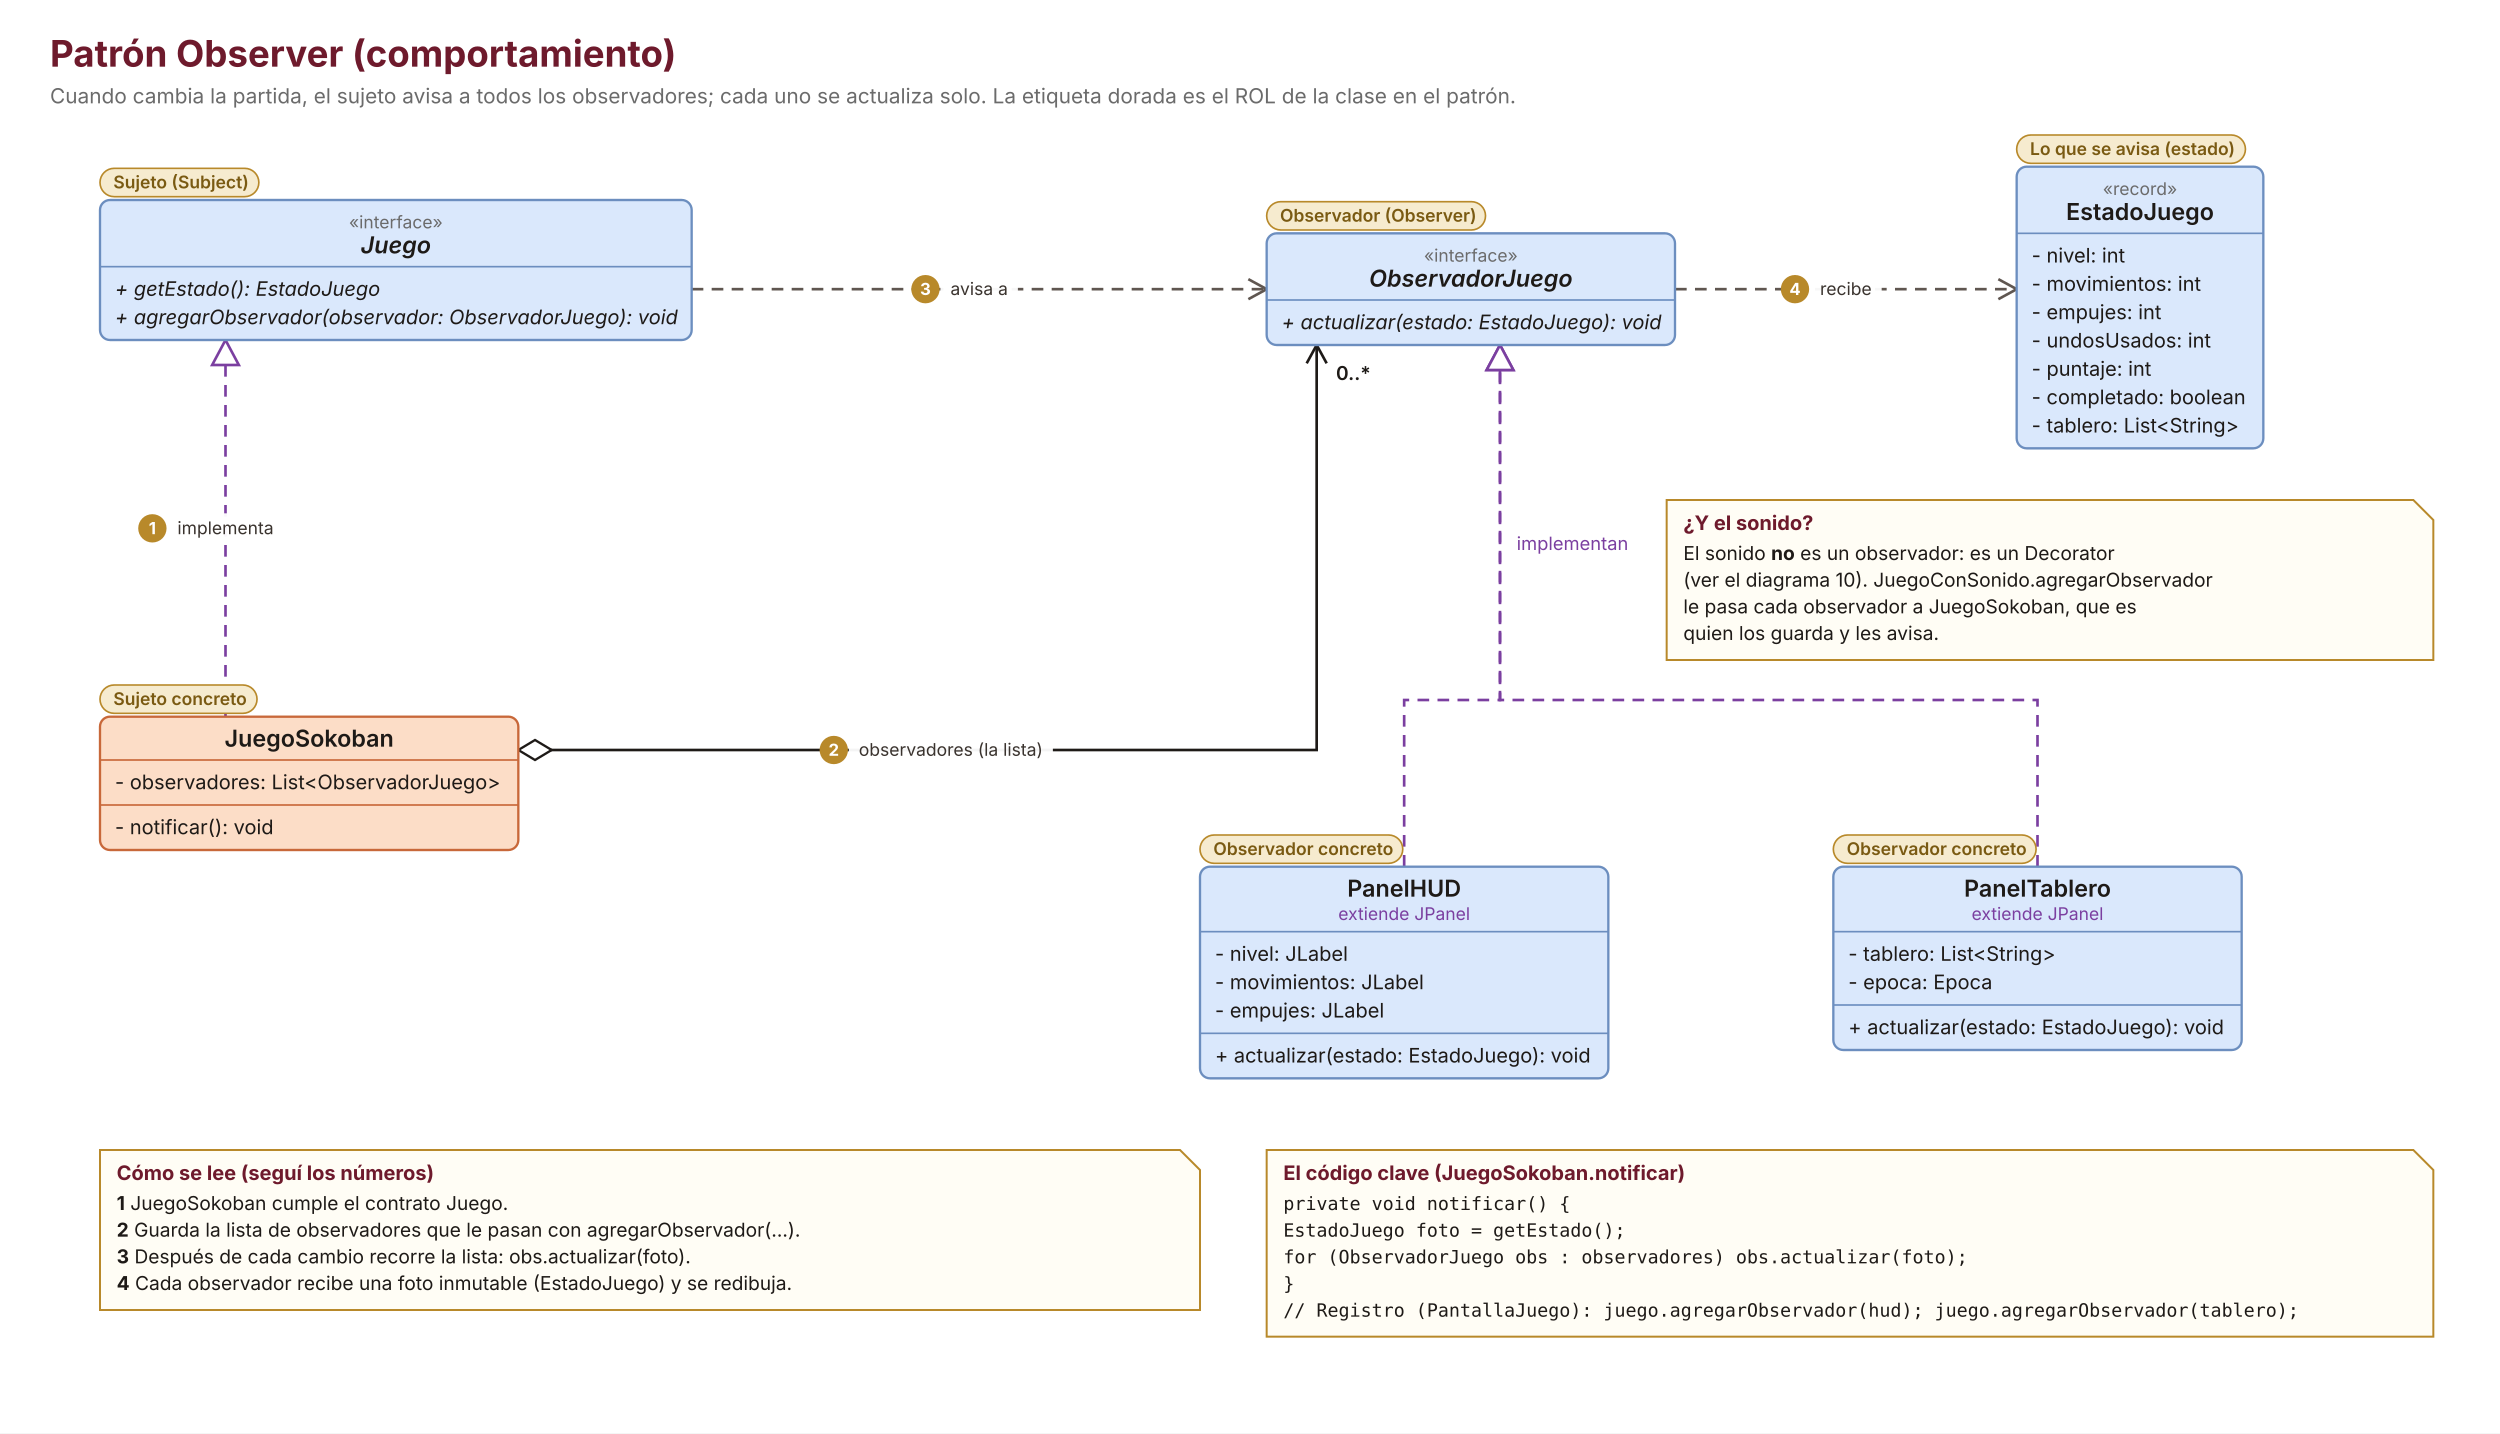
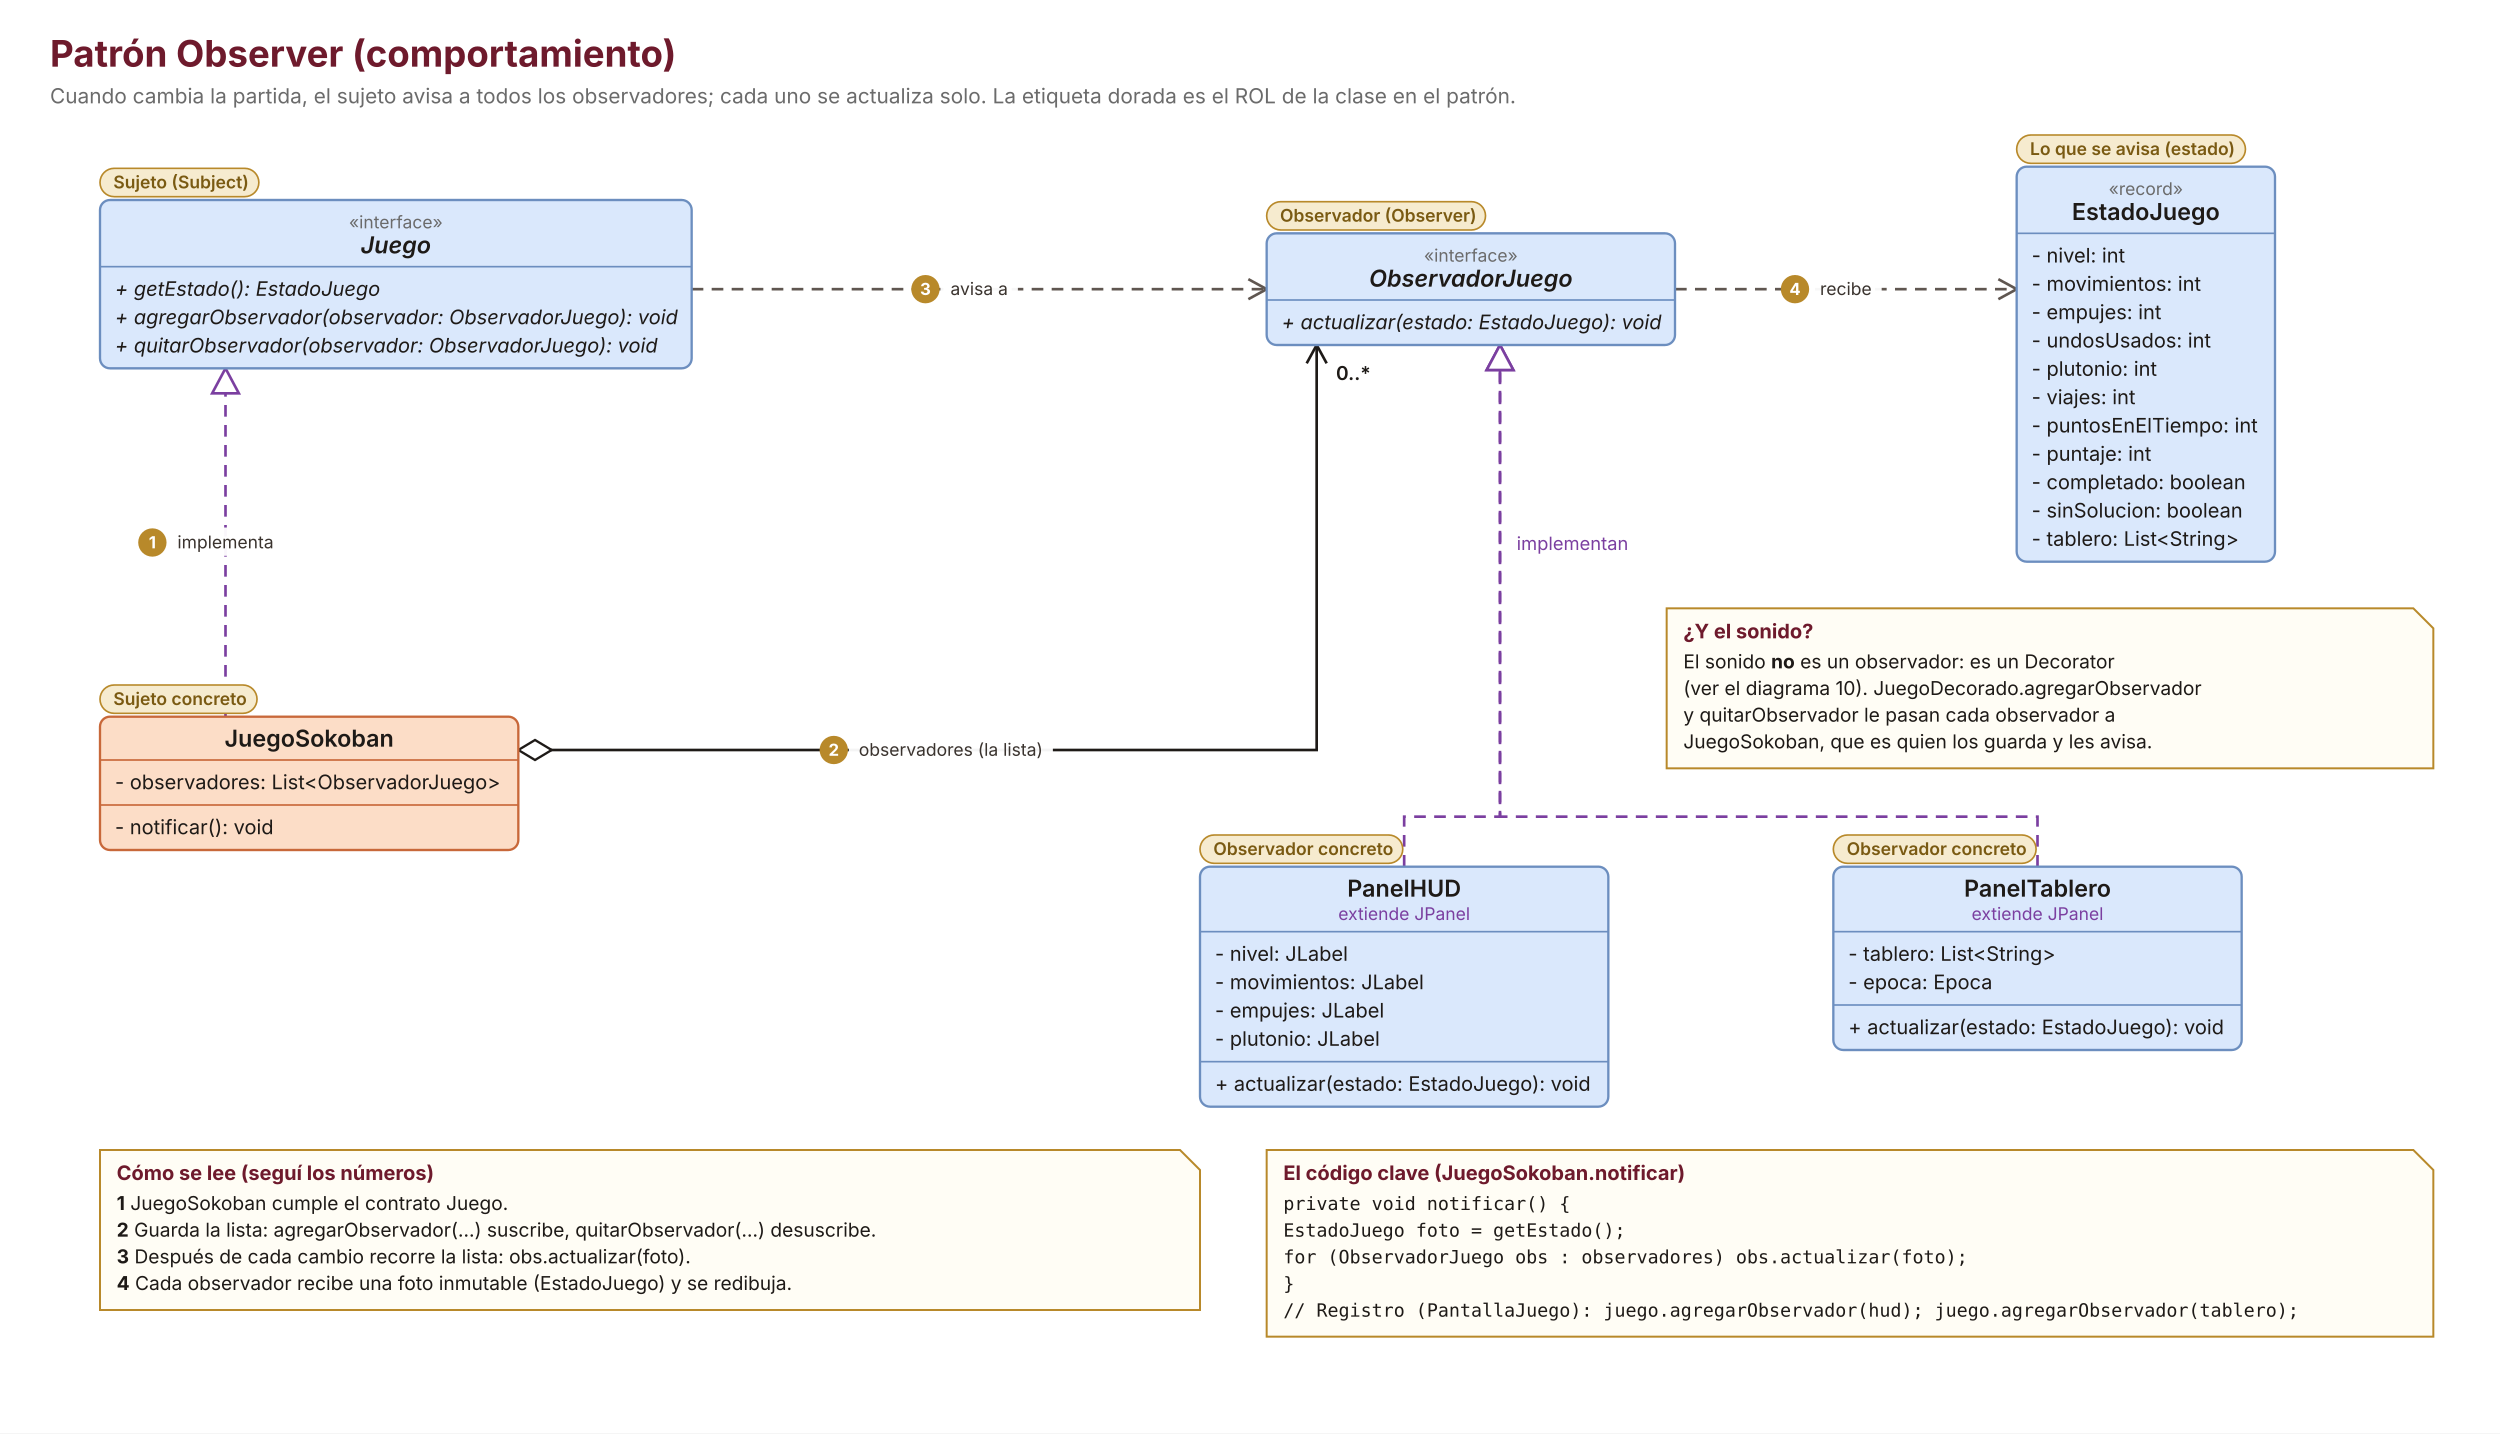
<svg xmlns="http://www.w3.org/2000/svg" viewBox="0 0 1500 860" width="1500" height="860" font-family="Inter, Arial, sans-serif">
  <style>text{white-space:pre}</style>
  <rect width="1500" height="860" fill="#FFFFFF" />
  <text x="30" y="40" font-size="22" font-weight="700" fill="#6E1A2C">Patrón Observer (comportamiento)</text>
  <text x="30" y="62" font-size="12.5" fill="#6B6B6B">Cuando cambia la partida, el sujeto avisa a todos los observadores; cada uno se actualiza solo. La etiqueta dorada es el ROL de la clase en el patrón.</text>
  <path d="M 415.0 173.5 L 760.0 173.5" fill="none" stroke="#5F5650" stroke-width="1.6" stroke-dasharray="7 5" />
  <polyline points="749.0,167.5 760.0,173.5 749.0,179.5" fill="none" stroke="#5F5650" stroke-width="1.6" />
  <rect x="564.266" y="164.5" width="46.469" height="17" rx="4" fill="#FFFFFF" fill-opacity="0.95" />
  <text x="587.5" y="177.0" font-size="10.5" text-anchor="middle" fill="#3A332E">avisa a</text>
  <circle cx="555.266" cy="173.5" r="8.5" fill="#B8892A" />
  <text x="555.266" y="177.0" font-size="10" font-weight="700" text-anchor="middle" fill="#FFFFFF">3</text>
  <path d="M 1005.0 173.5 L 1210.0 173.5" fill="none" stroke="#5F5650" stroke-width="1.6" stroke-dasharray="7 5" />
  <polyline points="1199.0,167.5 1210.0,173.5 1199.0,179.5" fill="none" stroke="#5F5650" stroke-width="1.6" />
  <rect x="1086.0" y="164.5" width="43.0" height="17" rx="4" fill="#FFFFFF" fill-opacity="0.95" />
  <text x="1107.5" y="177.0" font-size="10.5" text-anchor="middle" fill="#3A332E">recibe</text>
  <circle cx="1077.0" cy="173.5" r="8.5" fill="#B8892A" />
  <text x="1077.0" y="177.0" font-size="10" font-weight="700" text-anchor="middle" fill="#FFFFFF">4</text>
-   <path d="M 135.3 430.0 L 135.3 204.0" fill="none" stroke="#7B3FA0" stroke-width="1.6" stroke-dasharray="7 5" />
-   <polygon points="135.3,204.0 127.3,219.0 143.3,219.0" fill="#FFFFFF" stroke="#7B3FA0" stroke-width="1.6" />
-   <rect x="100.425" y="308.0" width="69.75" height="17" rx="4" fill="#FFFFFF" fill-opacity="0.95" />
-   <text x="135.3" y="320.5" font-size="10.5" text-anchor="middle" fill="#3A332E">implementa</text>
-   <circle cx="91.425" cy="317.0" r="8.5" fill="#B8892A" />
-   <text x="91.425" y="320.5" font-size="10" font-weight="700" text-anchor="middle" fill="#FFFFFF">1</text>
+   <path d="M 135.3 430.0 L 135.3 221.0" fill="none" stroke="#7B3FA0" stroke-width="1.6" stroke-dasharray="7 5" />
+   <polygon points="135.3,221.0 127.3,236.0 143.3,236.0" fill="#FFFFFF" stroke="#7B3FA0" stroke-width="1.6" />
+   <rect x="100.425" y="316.5" width="69.75" height="17" rx="4" fill="#FFFFFF" fill-opacity="0.95" />
+   <text x="135.3" y="329.0" font-size="10.5" text-anchor="middle" fill="#3A332E">implementa</text>
+   <circle cx="91.425" cy="325.5" r="8.5" fill="#B8892A" />
+   <text x="91.425" y="329.0" font-size="10" font-weight="700" text-anchor="middle" fill="#FFFFFF">1</text>
  <path d="M 311.0 450.0 L 790.0 450.0 L 790.0 207.0" fill="none" stroke="#1E1A17" stroke-width="1.6" />
  <polyline points="784.0,218.0 790.0,207.0 796.0,218.0" fill="none" stroke="#1E1A17" stroke-width="1.6" />
  <polygon points="311.0,450.0 321.0,456.0 331.0,450.0 321.0,444.0" fill="#FFFFFF" stroke="#1E1A17" stroke-width="1.4" />
  <rect x="509.273" y="441.0" width="122.453" height="17" rx="4" fill="#FFFFFF" fill-opacity="0.95" />
  <text x="570.5" y="453.5" font-size="10.5" text-anchor="middle" fill="#3A332E">observadores (la lista)</text>
  <circle cx="500.273" cy="450.0" r="8.5" fill="#B8892A" />
  <text x="500.273" y="453.5" font-size="10" font-weight="700" text-anchor="middle" fill="#FFFFFF">2</text>
  <text x="812" y="228" font-size="11.5" font-weight="600" fill="#1E1A17" text-anchor="middle">0..*</text>
-   <path d="M 842.5 520.0 L 842.5 420.0 L 900.0 420.0 L 900.0 207.0" fill="none" stroke="#7B3FA0" stroke-width="1.6" stroke-dasharray="7 5" />
+   <path d="M 842.5 520.0 L 842.5 490.0 L 900.0 490.0 L 900.0 207.0" fill="none" stroke="#7B3FA0" stroke-width="1.6" stroke-dasharray="7 5" />
  <polygon points="900.0,207.0 892.0,222.0 908.0,222.0" fill="#FFFFFF" stroke="#7B3FA0" stroke-width="1.6" />
-   <path d="M 1222.5 520.0 L 1222.5 420.0 L 900.0 420.0 L 900.0 207.0" fill="none" stroke="#7B3FA0" stroke-width="1.6" stroke-dasharray="7 5" />
+   <path d="M 1222.5 520.0 L 1222.5 490.0 L 900.0 490.0 L 900.0 207.0" fill="none" stroke="#7B3FA0" stroke-width="1.6" stroke-dasharray="7 5" />
  <polygon points="900.0,207.0 892.0,222.0 908.0,222.0" fill="#FFFFFF" stroke="#7B3FA0" stroke-width="1.6" />
  <g class="caja" id="Juego">
    <rect x="60" y="101" width="95.312" height="17" rx="8.5" fill="#F6EBCF" stroke="#B8892A" stroke-width="1" />
    <text x="68" y="113" font-size="10.5" font-weight="600" fill="#7A5A12">Sujeto (Subject)</text>
-     <rect x="60" y="120" width="355" height="84" rx="6" fill="#DAE8FC" stroke="#6C8EBF" stroke-width="1.4" />
+     <rect x="60" y="120" width="355" height="101" rx="6" fill="#DAE8FC" stroke="#6C8EBF" stroke-width="1.4" />
    <text x="237.5" y="137" text-anchor="middle" font-size="10.5" fill="#6B6B6B">«interface»</text>
    <text x="237.5" y="152" text-anchor="middle" font-size="14" font-weight="600" fill="#1E1A17" font-style="italic">Juego</text>
    <line x1="60" y1="160" x2="415" y2="160" stroke="#6C8EBF" stroke-width="1" />
    <text x="69.0" y="177.5" font-size="12" fill="#1E1A17" font-style="italic">+ getEstado(): EstadoJuego</text>
    <text x="69.0" y="194.5" font-size="12" fill="#1E1A17" font-style="italic">+ agregarObservador(observador: ObservadorJuego): void</text>
+     <text x="69.0" y="211.5" font-size="12" fill="#1E1A17" font-style="italic">+ quitarObservador(observador: ObservadorJuego): void</text>
  </g>
  <g class="caja" id="ObservadorJuego">
    <rect x="760" y="121" width="131.312" height="17" rx="8.5" fill="#F6EBCF" stroke="#B8892A" stroke-width="1" />
    <text x="768" y="133" font-size="10.5" font-weight="600" fill="#7A5A12">Observador (Observer)</text>
    <rect x="760" y="140" width="245" height="67" rx="6" fill="#DAE8FC" stroke="#6C8EBF" stroke-width="1.4" />
    <text x="882.5" y="157" text-anchor="middle" font-size="10.5" fill="#6B6B6B">«interface»</text>
    <text x="882.5" y="172" text-anchor="middle" font-size="14" font-weight="600" fill="#1E1A17" font-style="italic">ObservadorJuego</text>
    <line x1="760" y1="180" x2="1005" y2="180" stroke="#6C8EBF" stroke-width="1" />
    <text x="769.0" y="197.5" font-size="12" fill="#1E1A17" font-style="italic">+ actualizar(estado: EstadoJuego): void</text>
  </g>
  <g class="caja" id="EstadoJuego">
    <rect x="1210" y="81" width="137.266" height="17" rx="8.5" fill="#F6EBCF" stroke="#B8892A" stroke-width="1" />
    <text x="1218" y="93" font-size="10.5" font-weight="600" fill="#7A5A12">Lo que se avisa (estado)</text>
-     <rect x="1210" y="100" width="148" height="169" rx="6" fill="#DAE8FC" stroke="#6C8EBF" stroke-width="1.4" />
-     <text x="1284.0" y="117" text-anchor="middle" font-size="10.5" fill="#6B6B6B">«record»</text>
-     <text x="1284.0" y="132" text-anchor="middle" font-size="14" font-weight="600" fill="#1E1A17">EstadoJuego</text>
-     <line x1="1210" y1="140" x2="1358" y2="140" stroke="#6C8EBF" stroke-width="1" />
+     <rect x="1210" y="100" width="155" height="237" rx="6" fill="#DAE8FC" stroke="#6C8EBF" stroke-width="1.4" />
+     <text x="1287.5" y="117" text-anchor="middle" font-size="10.5" fill="#6B6B6B">«record»</text>
+     <text x="1287.5" y="132" text-anchor="middle" font-size="14" font-weight="600" fill="#1E1A17">EstadoJuego</text>
+     <line x1="1210" y1="140" x2="1365" y2="140" stroke="#6C8EBF" stroke-width="1" />
    <text x="1219.0" y="157.5" font-size="12" fill="#1E1A17">- nivel: int</text>
    <text x="1219.0" y="174.5" font-size="12" fill="#1E1A17">- movimientos: int</text>
    <text x="1219.0" y="191.5" font-size="12" fill="#1E1A17">- empujes: int</text>
    <text x="1219.0" y="208.5" font-size="12" fill="#1E1A17">- undosUsados: int</text>
-     <text x="1219.0" y="225.5" font-size="12" fill="#1E1A17">- puntaje: int</text>
-     <text x="1219.0" y="242.5" font-size="12" fill="#1E1A17">- completado: boolean</text>
-     <text x="1219.0" y="259.5" font-size="12" fill="#1E1A17">- tablero: List&lt;String&gt;</text>
+     <text x="1219.0" y="225.5" font-size="12" fill="#1E1A17">- plutonio: int</text>
+     <text x="1219.0" y="242.5" font-size="12" fill="#1E1A17">- viajes: int</text>
+     <text x="1219.0" y="259.5" font-size="12" fill="#1E1A17">- puntosEnElTiempo: int</text>
+     <text x="1219.0" y="276.5" font-size="12" fill="#1E1A17">- puntaje: int</text>
+     <text x="1219.0" y="293.5" font-size="12" fill="#1E1A17">- completado: boolean</text>
+     <text x="1219.0" y="310.5" font-size="12" fill="#1E1A17">- sinSolucion: boolean</text>
+     <text x="1219.0" y="327.5" font-size="12" fill="#1E1A17">- tablero: List&lt;String&gt;</text>
  </g>
  <g class="caja" id="JuegoSokoban">
    <rect x="60" y="411" width="94.219" height="17" rx="8.5" fill="#F6EBCF" stroke="#B8892A" stroke-width="1" />
    <text x="68" y="423" font-size="10.5" font-weight="600" fill="#7A5A12">Sujeto concreto</text>
    <rect x="60" y="430" width="251" height="80" rx="6" fill="#FCDDC7" stroke="#C8683A" stroke-width="1.4" />
    <text x="185.5" y="448" text-anchor="middle" font-size="14" font-weight="600" fill="#1E1A17">JuegoSokoban</text>
    <line x1="60" y1="456" x2="311" y2="456" stroke="#C8683A" stroke-width="1" />
    <text x="69.0" y="473.5" font-size="12" fill="#1E1A17">- observadores: List&lt;ObservadorJuego&gt;</text>
    <line x1="60" y1="483" x2="311" y2="483" stroke="#C8683A" stroke-width="1" />
    <text x="69.0" y="500.5" font-size="12" fill="#1E1A17">- notificar(): void</text>
  </g>
  <g class="caja" id="PanelHUD">
    <rect x="720" y="501" width="121.656" height="17" rx="8.5" fill="#F6EBCF" stroke="#B8892A" stroke-width="1" />
    <text x="728" y="513" font-size="10.5" font-weight="600" fill="#7A5A12">Observador concreto</text>
-     <rect x="720" y="520" width="245" height="127" rx="6" fill="#DAE8FC" stroke="#6C8EBF" stroke-width="1.4" />
+     <rect x="720" y="520" width="245" height="144" rx="6" fill="#DAE8FC" stroke="#6C8EBF" stroke-width="1.4" />
    <text x="842.5" y="538" text-anchor="middle" font-size="14" font-weight="600" fill="#1E1A17">PanelHUD</text>
    <text x="842.5" y="552" text-anchor="middle" font-size="10.5" fill="#7B3FA0">extiende JPanel</text>
    <line x1="720" y1="559" x2="965" y2="559" stroke="#6C8EBF" stroke-width="1" />
    <text x="729.0" y="576.5" font-size="12" fill="#1E1A17">- nivel: JLabel</text>
    <text x="729.0" y="593.5" font-size="12" fill="#1E1A17">- movimientos: JLabel</text>
    <text x="729.0" y="610.5" font-size="12" fill="#1E1A17">- empujes: JLabel</text>
-     <line x1="720" y1="620" x2="965" y2="620" stroke="#6C8EBF" stroke-width="1" />
-     <text x="729.0" y="637.5" font-size="12" fill="#1E1A17">+ actualizar(estado: EstadoJuego): void</text>
+     <text x="729.0" y="627.5" font-size="12" fill="#1E1A17">- plutonio: JLabel</text>
+     <line x1="720" y1="637" x2="965" y2="637" stroke="#6C8EBF" stroke-width="1" />
+     <text x="729.0" y="654.5" font-size="12" fill="#1E1A17">+ actualizar(estado: EstadoJuego): void</text>
  </g>
  <g class="caja" id="PanelTablero">
    <rect x="1100" y="501" width="121.656" height="17" rx="8.5" fill="#F6EBCF" stroke="#B8892A" stroke-width="1" />
    <text x="1108" y="513" font-size="10.5" font-weight="600" fill="#7A5A12">Observador concreto</text>
    <rect x="1100" y="520" width="245" height="110" rx="6" fill="#DAE8FC" stroke="#6C8EBF" stroke-width="1.4" />
    <text x="1222.5" y="538" text-anchor="middle" font-size="14" font-weight="600" fill="#1E1A17">PanelTablero</text>
    <text x="1222.5" y="552" text-anchor="middle" font-size="10.5" fill="#7B3FA0">extiende JPanel</text>
    <line x1="1100" y1="559" x2="1345" y2="559" stroke="#6C8EBF" stroke-width="1" />
    <text x="1109.0" y="576.5" font-size="12" fill="#1E1A17">- tablero: List&lt;String&gt;</text>
    <text x="1109.0" y="593.5" font-size="12" fill="#1E1A17">- epoca: Epoca</text>
    <line x1="1100" y1="603" x2="1345" y2="603" stroke="#6C8EBF" stroke-width="1" />
    <text x="1109.0" y="620.5" font-size="12" fill="#1E1A17">+ actualizar(estado: EstadoJuego): void</text>
  </g>
  <text x="910" y="330" font-size="11" font-weight="400" fill="#7B3FA0" text-anchor="start">implementan</text>
-   <path d="M 1000 300 L 1448 300 L 1460 312 L 1460 396 L 1000 396 Z" fill="#FFFDF5" stroke="#B8892A" stroke-width="1.2" />
-   <text x="1010" y="318" font-size="12" font-weight="700" fill="#6E1A2C">¿Y el sonido?</text>
-   <text x="1010" y="336" font-size="11.5" fill="#1E1A17">El sonido <tspan font-weight="700">no</tspan> es un observador: es un Decorator</text>
-   <text x="1010" y="352" font-size="11.5" fill="#1E1A17">(ver el diagrama 10). JuegoConSonido.agregarObservador</text>
-   <text x="1010" y="368" font-size="11.5" fill="#1E1A17">le pasa cada observador a JuegoSokoban, que es</text>
-   <text x="1010" y="384" font-size="11.5" fill="#1E1A17">quien los guarda y les avisa.</text>
+   <path d="M 1000 365 L 1448 365 L 1460 377 L 1460 461 L 1000 461 Z" fill="#FFFDF5" stroke="#B8892A" stroke-width="1.2" />
+   <text x="1010" y="383" font-size="12" font-weight="700" fill="#6E1A2C">¿Y el sonido?</text>
+   <text x="1010" y="401" font-size="11.5" fill="#1E1A17">El sonido <tspan font-weight="700">no</tspan> es un observador: es un Decorator</text>
+   <text x="1010" y="417" font-size="11.5" fill="#1E1A17">(ver el diagrama 10). JuegoDecorado.agregarObservador</text>
+   <text x="1010" y="433" font-size="11.5" fill="#1E1A17">y quitarObservador le pasan cada observador a</text>
+   <text x="1010" y="449" font-size="11.5" fill="#1E1A17">JuegoSokoban, que es quien los guarda y les avisa.</text>
  <path d="M 60 690 L 708 690 L 720 702 L 720 786 L 60 786 Z" fill="#FFFDF5" stroke="#B8892A" stroke-width="1.2" />
  <text x="70" y="708" font-size="12" font-weight="700" fill="#6E1A2C">Cómo se lee (seguí los números)</text>
  <text x="70" y="726" font-size="11.5" fill="#1E1A17">
    <tspan font-weight="700">1</tspan> JuegoSokoban cumple el contrato Juego.</text>
  <text x="70" y="742" font-size="11.5" fill="#1E1A17">
-     <tspan font-weight="700">2</tspan> Guarda la lista de observadores que le pasan con agregarObservador(...).</text>
+     <tspan font-weight="700">2</tspan> Guarda la lista: agregarObservador(...) suscribe, quitarObservador(...) desuscribe.</text>
  <text x="70" y="758" font-size="11.5" fill="#1E1A17">
    <tspan font-weight="700">3</tspan> Después de cada cambio recorre la lista: obs.actualizar(foto).</text>
  <text x="70" y="774" font-size="11.5" fill="#1E1A17">
    <tspan font-weight="700">4</tspan> Cada observador recibe una foto inmutable (EstadoJuego) y se redibuja.</text>
  <path d="M 760 690 L 1448 690 L 1460 702 L 1460 802 L 760 802 Z" fill="#FFFDF5" stroke="#B8892A" stroke-width="1.2" />
  <text x="770" y="708" font-size="12" font-weight="700" fill="#6E1A2C">El código clave (JuegoSokoban.notificar)</text>
  <text x="770" y="726" font-family="IBM Plex Mono, DejaVu Sans Mono, monospace" font-size="11" fill="#1E1A17">private void notificar() {</text>
  <text x="770" y="742" font-family="IBM Plex Mono, DejaVu Sans Mono, monospace" font-size="11" fill="#1E1A17">    EstadoJuego foto = getEstado();</text>
  <text x="770" y="758" font-family="IBM Plex Mono, DejaVu Sans Mono, monospace" font-size="11" fill="#1E1A17">    for (ObservadorJuego obs : observadores) obs.actualizar(foto);</text>
  <text x="770" y="774" font-family="IBM Plex Mono, DejaVu Sans Mono, monospace" font-size="11" fill="#1E1A17">}</text>
  <text x="770" y="790" font-family="IBM Plex Mono, DejaVu Sans Mono, monospace" font-size="11" fill="#1E1A17">// Registro (PantallaJuego): juego.agregarObservador(hud); juego.agregarObservador(tablero);</text>
</svg>
